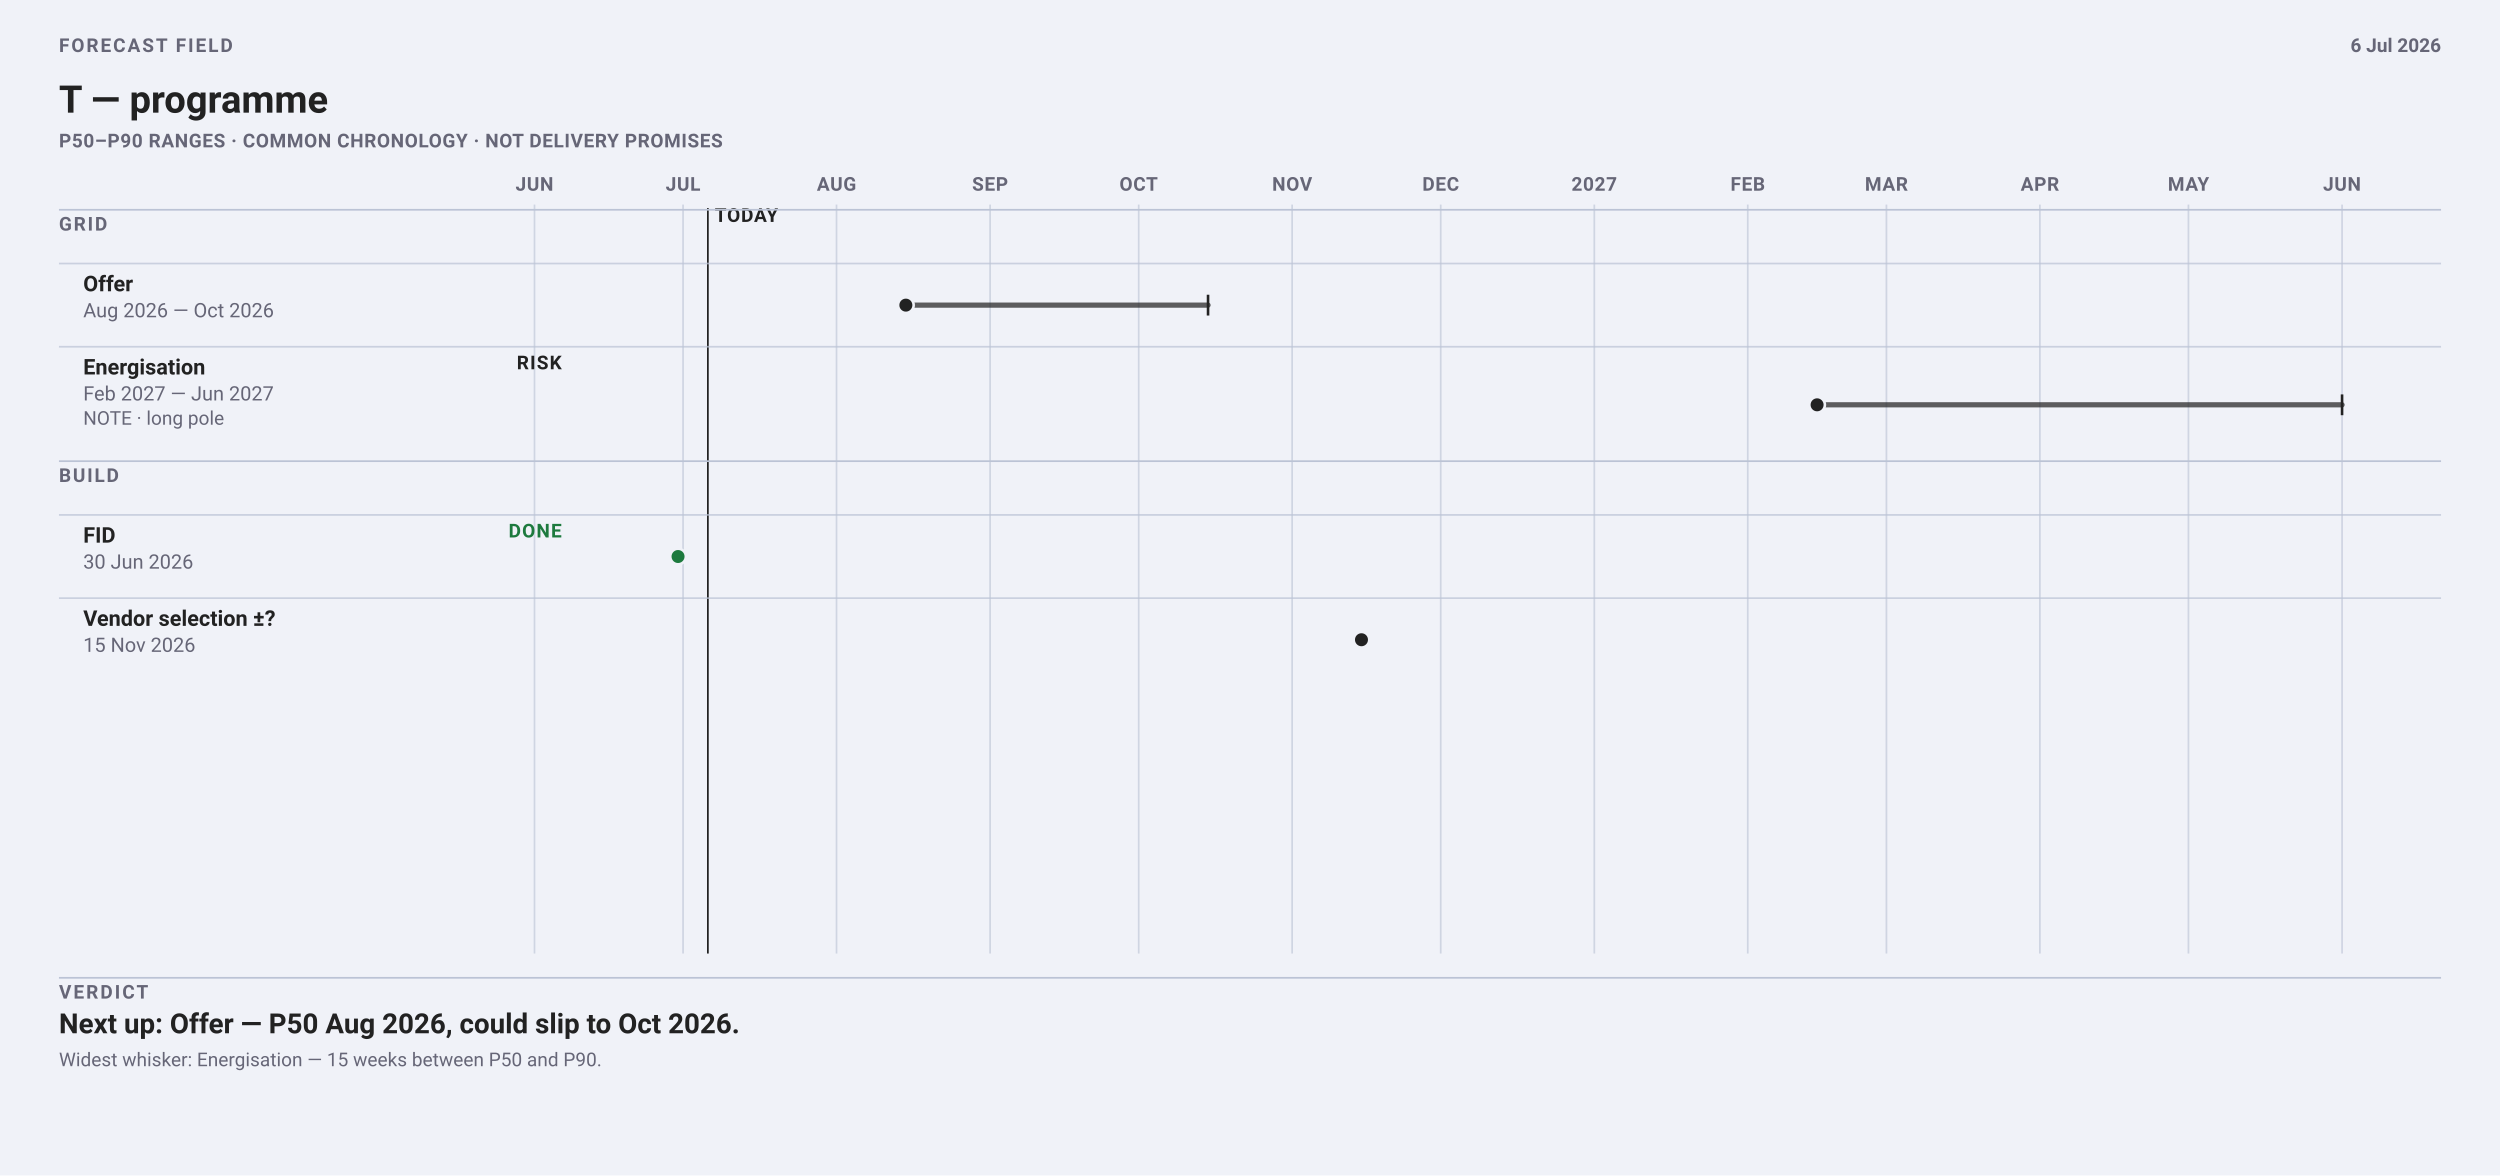
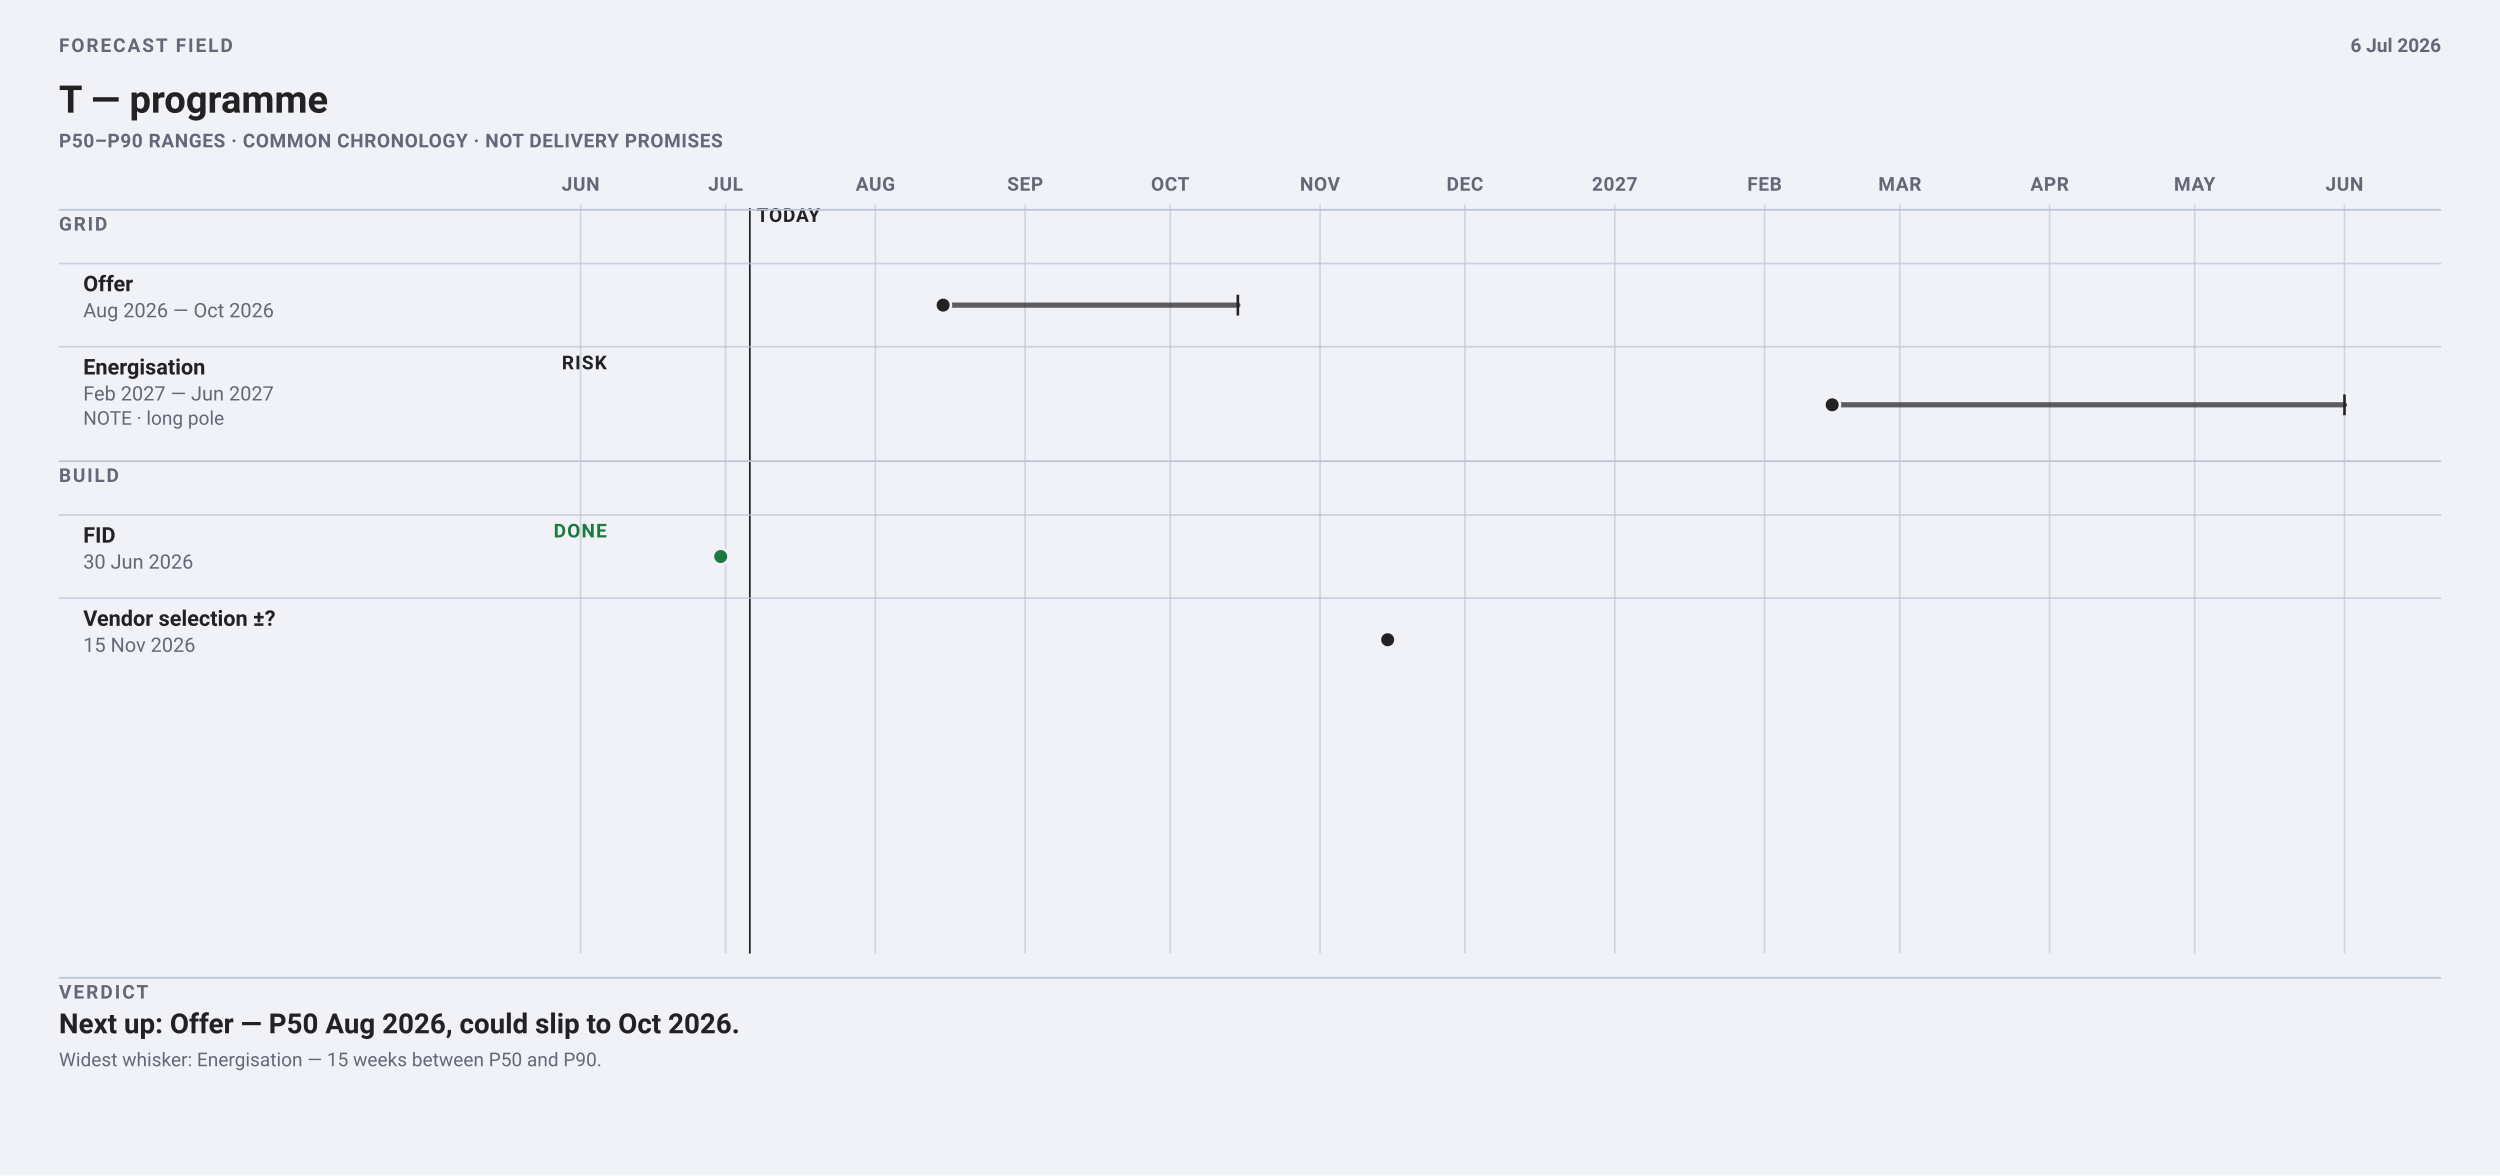
<svg xmlns="http://www.w3.org/2000/svg" data-field="timeline" data-direction="field" data-intent="live-wide" data-field-palette="ocean" data-font-floor="11" data-min-readable-scale="1" width="1442" height="678" viewBox="0 0 1442 678" font-family="-apple-system, BlinkMacSystemFont, 'Segoe UI', Roboto, sans-serif">
  <rect width="1442" height="678" fill="#f0f2f8" />
  <text x="34" y="30" font-size="11" font-weight="700" letter-spacing="1.1" fill="#667">FORECAST FIELD</text>
-   <text x="34" y="65" font-size="22" font-weight="700" fill="#222">T — programme</text>
+   <text x="34.0" y="65.0" font-family="-apple-system, BlinkMacSystemFont, 'Segoe UI', Roboto, sans-serif" font-size="22" font-weight="700" fill="#222">T — programme</text>
  <text x="34" y="85" font-size="11" font-weight="650" letter-spacing="0.32" fill="#667">P50–P90 RANGES · COMMON CHRONOLOGY · NOT DELIVERY PROMISES</text>
  <text x="1408" y="30" font-size="11" font-weight="650" text-anchor="end" fill="#667">6 Jul 2026</text>
-   <line x1="308.3" y1="118" x2="308.3" y2="550" stroke="#bbc3d5" stroke-width="1" opacity=".62" />
-   <text x="308.29" y="110" font-size="11" font-weight="700" letter-spacing="0.35" text-anchor="middle" fill="#667">JUN</text>
-   <line x1="394.0" y1="118" x2="394.0" y2="550" stroke="#bbc3d5" stroke-width="1" opacity=".62" />
-   <text x="393.98" y="110" font-size="11" font-weight="700" letter-spacing="0.35" text-anchor="middle" fill="#667">JUL</text>
-   <line x1="482.5" y1="118" x2="482.5" y2="550" stroke="#bbc3d5" stroke-width="1" opacity=".62" />
-   <text x="482.53" y="110" font-size="11" font-weight="700" letter-spacing="0.35" text-anchor="middle" fill="#667">AUG</text>
-   <line x1="571.1" y1="118" x2="571.1" y2="550" stroke="#bbc3d5" stroke-width="1" opacity=".62" />
-   <text x="571.08" y="110" font-size="11" font-weight="700" letter-spacing="0.35" text-anchor="middle" fill="#667">SEP</text>
-   <line x1="656.8" y1="118" x2="656.8" y2="550" stroke="#bbc3d5" stroke-width="1" opacity=".62" />
-   <text x="656.77" y="110" font-size="11" font-weight="700" letter-spacing="0.35" text-anchor="middle" fill="#667">OCT</text>
-   <line x1="745.3" y1="118" x2="745.3" y2="550" stroke="#bbc3d5" stroke-width="1" opacity=".62" />
-   <text x="745.32" y="110" font-size="11" font-weight="700" letter-spacing="0.35" text-anchor="middle" fill="#667">NOV</text>
-   <line x1="831.0" y1="118" x2="831.0" y2="550" stroke="#bbc3d5" stroke-width="1" opacity=".62" />
-   <text x="831.01" y="110" font-size="11" font-weight="700" letter-spacing="0.35" text-anchor="middle" fill="#667">DEC</text>
-   <line x1="919.6" y1="118" x2="919.6" y2="550" stroke="#bbc3d5" stroke-width="1" opacity=".62" />
-   <text x="919.56" y="110" font-size="11" font-weight="700" letter-spacing="0.35" text-anchor="middle" fill="#667">2027</text>
-   <line x1="1008.1" y1="118" x2="1008.1" y2="550" stroke="#bbc3d5" stroke-width="1" opacity=".62" />
-   <text x="1008.11" y="110" font-size="11" font-weight="700" letter-spacing="0.35" text-anchor="middle" fill="#667">FEB</text>
-   <line x1="1088.1" y1="118" x2="1088.1" y2="550" stroke="#bbc3d5" stroke-width="1" opacity=".62" />
-   <text x="1088.09" y="110" font-size="11" font-weight="700" letter-spacing="0.35" text-anchor="middle" fill="#667">MAR</text>
-   <line x1="1176.6" y1="118" x2="1176.6" y2="550" stroke="#bbc3d5" stroke-width="1" opacity=".62" />
-   <text x="1176.63" y="110" font-size="11" font-weight="700" letter-spacing="0.35" text-anchor="middle" fill="#667">APR</text>
-   <line x1="1262.3" y1="118" x2="1262.3" y2="550" stroke="#bbc3d5" stroke-width="1" opacity=".62" />
-   <text x="1262.32" y="110" font-size="11" font-weight="700" letter-spacing="0.35" text-anchor="middle" fill="#667">MAY</text>
-   <line x1="1350.9" y1="118" x2="1350.9" y2="550" stroke="#bbc3d5" stroke-width="1" opacity=".62" />
-   <text x="1350.87" y="110" font-size="11" font-weight="700" letter-spacing="0.35" text-anchor="middle" fill="#667">JUN</text>
-   <line data-today="" x1="408.3" y1="120" x2="408.3" y2="550" stroke="#222" stroke-width="1" />
-   <text x="412.27" y="128" font-size="11" font-weight="700" letter-spacing="0.45" fill="#222">TODAY</text>
+   <line x1="334.9" y1="118" x2="334.9" y2="550" stroke="#bbc3d5" stroke-width="1" opacity=".62" />
+   <text x="334.91" y="110" font-size="11" font-weight="700" letter-spacing="0.35" text-anchor="middle" fill="#667">JUN</text>
+   <line x1="418.5" y1="118" x2="418.5" y2="550" stroke="#bbc3d5" stroke-width="1" opacity=".62" />
+   <text x="418.53" y="110" font-size="11" font-weight="700" letter-spacing="0.35" text-anchor="middle" fill="#667">JUL</text>
+   <line x1="504.9" y1="118" x2="504.9" y2="550" stroke="#bbc3d5" stroke-width="1" opacity=".62" />
+   <text x="504.94" y="110" font-size="11" font-weight="700" letter-spacing="0.35" text-anchor="middle" fill="#667">AUG</text>
+   <line x1="591.3" y1="118" x2="591.3" y2="550" stroke="#bbc3d5" stroke-width="1" opacity=".62" />
+   <text x="591.34" y="110" font-size="11" font-weight="700" letter-spacing="0.35" text-anchor="middle" fill="#667">SEP</text>
+   <line x1="675.0" y1="118" x2="675.0" y2="550" stroke="#bbc3d5" stroke-width="1" opacity=".62" />
+   <text x="674.96" y="110" font-size="11" font-weight="700" letter-spacing="0.35" text-anchor="middle" fill="#667">OCT</text>
+   <line x1="761.4" y1="118" x2="761.4" y2="550" stroke="#bbc3d5" stroke-width="1" opacity=".62" />
+   <text x="761.36" y="110" font-size="11" font-weight="700" letter-spacing="0.35" text-anchor="middle" fill="#667">NOV</text>
+   <line x1="845.0" y1="118" x2="845.0" y2="550" stroke="#bbc3d5" stroke-width="1" opacity=".62" />
+   <text x="844.98" y="110" font-size="11" font-weight="700" letter-spacing="0.35" text-anchor="middle" fill="#667">DEC</text>
+   <line x1="931.4" y1="118" x2="931.4" y2="550" stroke="#bbc3d5" stroke-width="1" opacity=".62" />
+   <text x="931.38" y="110" font-size="11" font-weight="700" letter-spacing="0.35" text-anchor="middle" fill="#667">2027</text>
+   <line x1="1017.8" y1="118" x2="1017.8" y2="550" stroke="#bbc3d5" stroke-width="1" opacity=".62" />
+   <text x="1017.79" y="110" font-size="11" font-weight="700" letter-spacing="0.35" text-anchor="middle" fill="#667">FEB</text>
+   <line x1="1095.8" y1="118" x2="1095.8" y2="550" stroke="#bbc3d5" stroke-width="1" opacity=".62" />
+   <text x="1095.83" y="110" font-size="11" font-weight="700" letter-spacing="0.35" text-anchor="middle" fill="#667">MAR</text>
+   <line x1="1182.2" y1="118" x2="1182.2" y2="550" stroke="#bbc3d5" stroke-width="1" opacity=".62" />
+   <text x="1182.23" y="110" font-size="11" font-weight="700" letter-spacing="0.35" text-anchor="middle" fill="#667">APR</text>
+   <line x1="1265.9" y1="118" x2="1265.9" y2="550" stroke="#bbc3d5" stroke-width="1" opacity=".62" />
+   <text x="1265.85" y="110" font-size="11" font-weight="700" letter-spacing="0.35" text-anchor="middle" fill="#667">MAY</text>
+   <line x1="1352.3" y1="118" x2="1352.3" y2="550" stroke="#bbc3d5" stroke-width="1" opacity=".62" />
+   <text x="1352.26" y="110" font-size="11" font-weight="700" letter-spacing="0.35" text-anchor="middle" fill="#667">JUN</text>
+   <line data-today="" x1="432.5" y1="120" x2="432.5" y2="550" stroke="#222" stroke-width="1" />
+   <text x="436.47" y="128" font-size="11" font-weight="700" letter-spacing="0.45" fill="#222">TODAY</text>
  <line x1="34" y1="121" x2="1408" y2="121" stroke="#bbc3d5" />
  <text x="34" y="133" font-size="11" font-weight="700" letter-spacing="1" fill="#667">GRID</text>
  <line x1="34" y1="152.0" x2="1408" y2="152.0" stroke="#bbc3d5" opacity=".72" />
  <g data-field-item="grid|offer" data-field-timing="forecast" data-field-state="forecast" data-field-p50-day="2026-08-15" data-field-p90-day="2026-10-15">
    <text x="48.0" y="168.0" font-family="-apple-system, BlinkMacSystemFont, 'Segoe UI', Roboto, sans-serif" font-size="12.5" font-weight="650" fill="#222">Offer</text>
    <text x="48.0" y="183.0" font-family="-apple-system, BlinkMacSystemFont, 'Segoe UI', Roboto, sans-serif" font-size="11.5" fill="#667">Aug 2026 — Oct 2026</text>
-     <line data-ms="whisker" x1="522.5" y1="176.0" x2="696.8" y2="176.0" stroke="#222" stroke-width="3" stroke-linecap="round" opacity=".72" />
-     <line data-ms="p90" x1="696.8" y1="170.0" x2="696.8" y2="182.0" stroke="#222" stroke-width="1.5" />
-     <circle data-ms="p50" data-mskey="grid|offer" data-next="" cx="522.5" cy="176.0" r="4.5" fill="#222" stroke="#f0f2f8" stroke-width="1.5" />
+     <line data-ms="whisker" x1="544.0" y1="176.0" x2="714.0" y2="176.0" stroke="#222" stroke-width="3" stroke-linecap="round" opacity=".72" />
+     <line data-ms="p90" x1="714.0" y1="170.0" x2="714.0" y2="182.0" stroke="#222" stroke-width="1.5" />
+     <circle data-ms="p50" data-mskey="grid|offer" data-next="" cx="544.0" cy="176.0" r="4.5" fill="#222" stroke="#f0f2f8" stroke-width="1.5" />
  </g>
  <line x1="34" y1="200.0" x2="1408" y2="200.0" stroke="#bbc3d5" opacity=".72" />
  <g data-field-item="grid|energisation" data-field-timing="forecast" data-field-state="risk" data-field-p50-day="2027-02-15" data-field-p90-day="2027-06-01">
    <text x="48.0" y="216.0" font-family="-apple-system, BlinkMacSystemFont, 'Segoe UI', Roboto, sans-serif" font-size="12.5" font-weight="650" fill="#222">Energisation</text>
    <text x="48.0" y="231.0" font-family="-apple-system, BlinkMacSystemFont, 'Segoe UI', Roboto, sans-serif" font-size="11.5" fill="#667">Feb 2027 — Jun 2027</text>
    <g data-field-note="" aria-label="Note: long pole">
      <text x="48.0" y="245.0" font-family="-apple-system, BlinkMacSystemFont, 'Segoe UI', Roboto, sans-serif" font-size="11" fill="#667">NOTE · long pole</text>
    </g>
-     <text x="324" y="213" font-size="11" font-weight="700" letter-spacing="0.65" text-anchor="end" fill="#222">RISK</text>
-     <line data-ms="whisker" x1="1048.1" y1="233.5" x2="1350.9" y2="233.5" stroke="#222" stroke-width="3" stroke-linecap="round" opacity=".72" />
-     <line data-ms="p90" x1="1350.9" y1="227.5" x2="1350.9" y2="239.5" stroke="#222" stroke-width="1.5" />
-     <circle data-ms="p50" data-mskey="grid|energisation" cx="1048.1" cy="233.5" r="4.5" fill="#222" stroke="#f0f2f8" stroke-width="1.5" />
+     <text x="350" y="213" font-size="11" font-weight="700" letter-spacing="0.65" text-anchor="end" fill="#222">RISK</text>
+     <line data-ms="whisker" x1="1056.8" y1="233.5" x2="1352.3" y2="233.5" stroke="#222" stroke-width="3" stroke-linecap="round" opacity=".72" />
+     <line data-ms="p90" x1="1352.3" y1="227.5" x2="1352.3" y2="239.5" stroke="#222" stroke-width="1.5" />
+     <circle data-ms="p50" data-mskey="grid|energisation" cx="1056.8" cy="233.5" r="4.5" fill="#222" stroke="#f0f2f8" stroke-width="1.5" />
  </g>
  <line x1="34" y1="266" x2="1408" y2="266" stroke="#bbc3d5" />
  <text x="34" y="278" font-size="11" font-weight="700" letter-spacing="1" fill="#667">BUILD</text>
  <line x1="34" y1="297.0" x2="1408" y2="297.0" stroke="#bbc3d5" opacity=".72" />
  <g data-field-item="build|fid" data-field-timing="completed" data-field-state="done" data-field-p50-day="2026-06-30" data-field-p90-day="2026-06-30">
    <text x="48.0" y="313.0" font-family="-apple-system, BlinkMacSystemFont, 'Segoe UI', Roboto, sans-serif" font-size="12.5" font-weight="650" fill="#222">FID</text>
    <text x="48.0" y="328.0" font-family="-apple-system, BlinkMacSystemFont, 'Segoe UI', Roboto, sans-serif" font-size="11.5" fill="#667">30 Jun 2026</text>
-     <text x="324" y="310" font-size="11" font-weight="700" letter-spacing="0.65" text-anchor="end" fill="#1D7A3E">DONE</text>
-     <circle data-ms="p50" data-mskey="build|fid" cx="391.1" cy="321.0" r="4.5" fill="#1D7A3E" stroke="#f0f2f8" stroke-width="1.5" />
+     <text x="350" y="310" font-size="11" font-weight="700" letter-spacing="0.65" text-anchor="end" fill="#1D7A3E">DONE</text>
+     <circle data-ms="p50" data-mskey="build|fid" cx="415.7" cy="321.0" r="4.5" fill="#1D7A3E" stroke="#f0f2f8" stroke-width="1.5" />
  </g>
  <line x1="34" y1="345.0" x2="1408" y2="345.0" stroke="#bbc3d5" opacity=".72" />
  <g data-field-item="build|vendor selection" data-field-timing="forecast" data-field-state="forecast" data-field-p50-day="2026-11-15" data-field-p90-day="2026-11-15">
    <text x="48.0" y="361.0" font-family="-apple-system, BlinkMacSystemFont, 'Segoe UI', Roboto, sans-serif" font-size="12.5" font-weight="650" fill="#222">Vendor selection ±?</text>
    <text x="48.0" y="376.0" font-family="-apple-system, BlinkMacSystemFont, 'Segoe UI', Roboto, sans-serif" font-size="11.5" fill="#667">15 Nov 2026</text>
-     <circle data-ms="p50" data-mskey="build|vendor selection" cx="785.3" cy="369.0" r="4.5" fill="#222" stroke="#f0f2f8" stroke-width="1.5" />
+     <circle data-ms="p50" data-mskey="build|vendor selection" cx="800.4" cy="369.0" r="4.5" fill="#222" stroke="#f0f2f8" stroke-width="1.5" />
  </g>
  <line x1="34" y1="564" x2="1408" y2="564" stroke="#bbc3d5" />
  <text x="34" y="576" font-size="11" font-weight="700" letter-spacing="1.15" fill="#667">VERDICT</text>
  <text x="34.0" y="596.0" font-family="-apple-system, BlinkMacSystemFont, 'Segoe UI', Roboto, sans-serif" font-size="16" font-weight="650" fill="#222">Next up: Offer — P50 Aug 2026, could slip to Oct 2026.</text>
  <text x="34.0" y="615.0" font-family="-apple-system, BlinkMacSystemFont, 'Segoe UI', Roboto, sans-serif" font-size="11" fill="#667">Widest whisker: Energisation — 15 weeks between P50 and P90.</text>
</svg>
